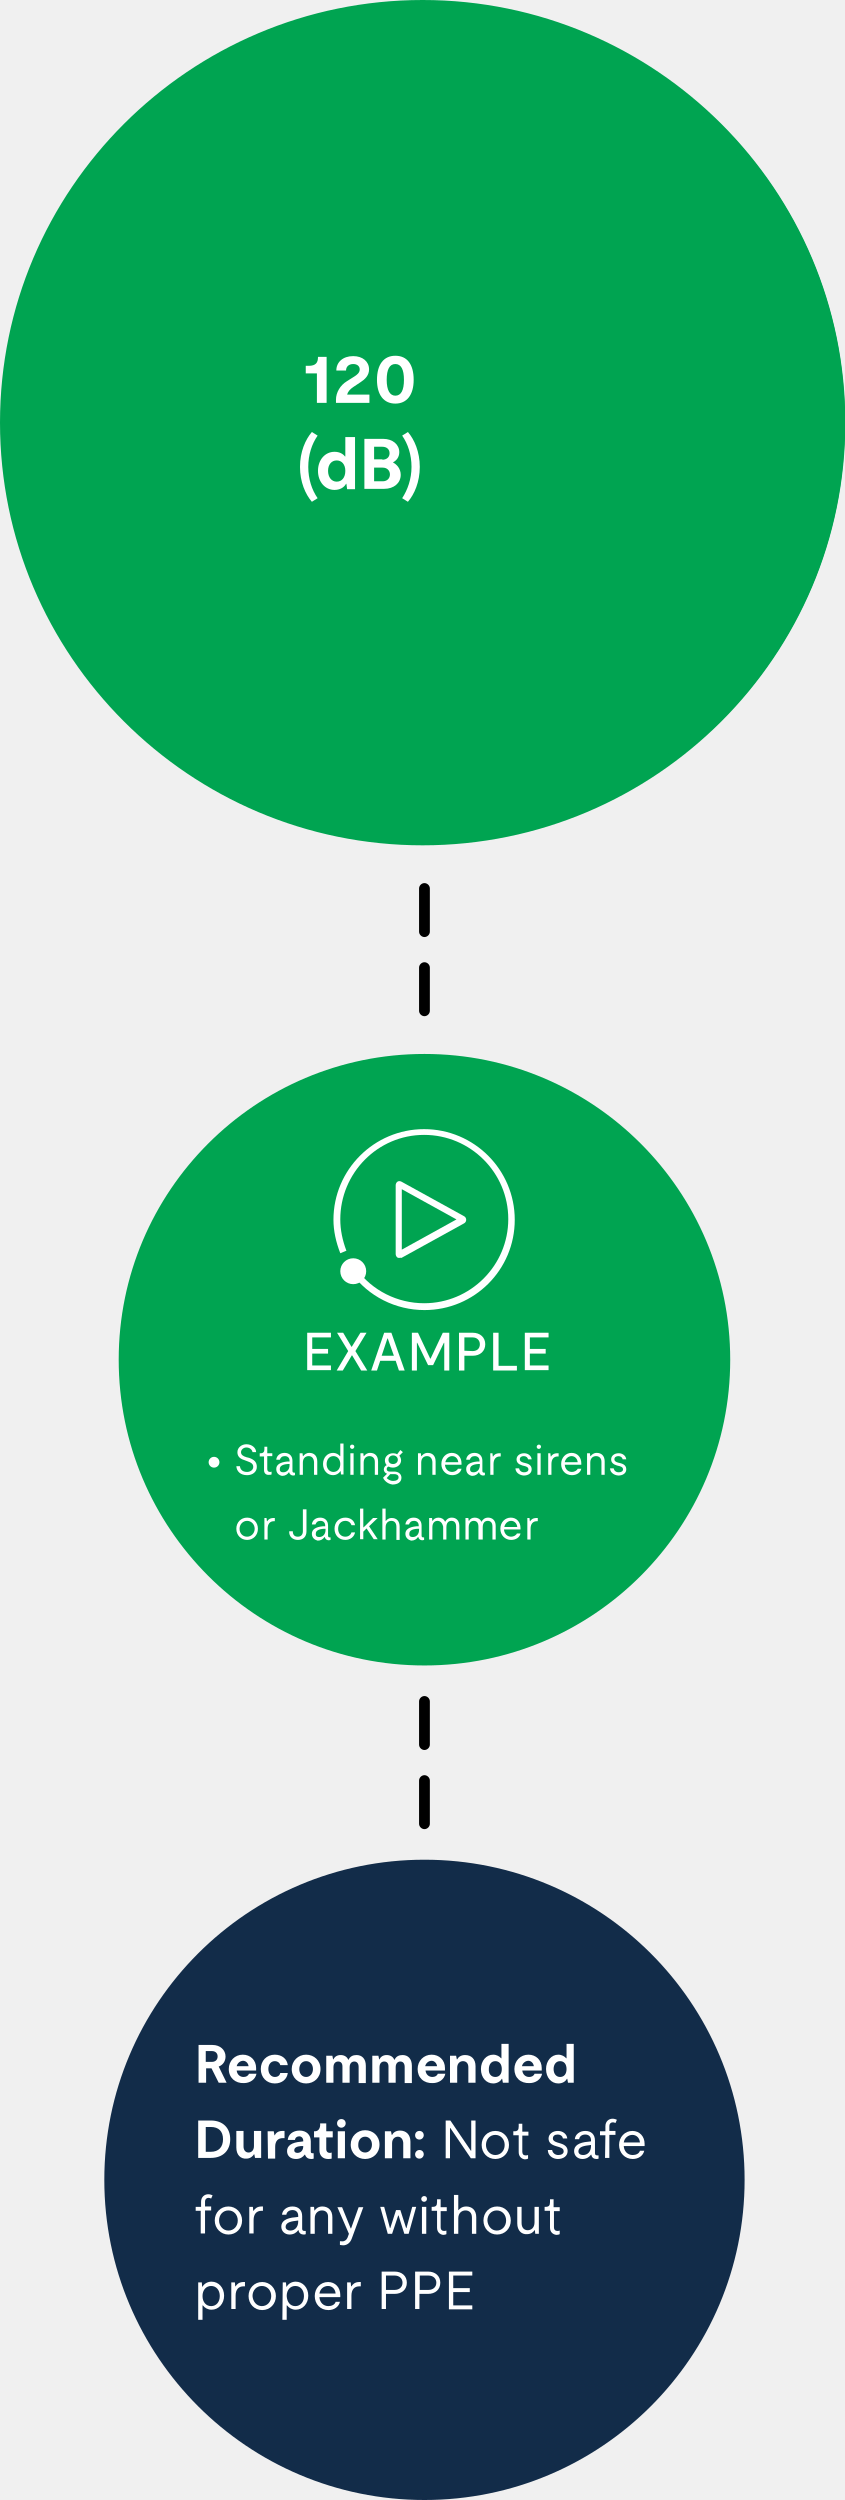
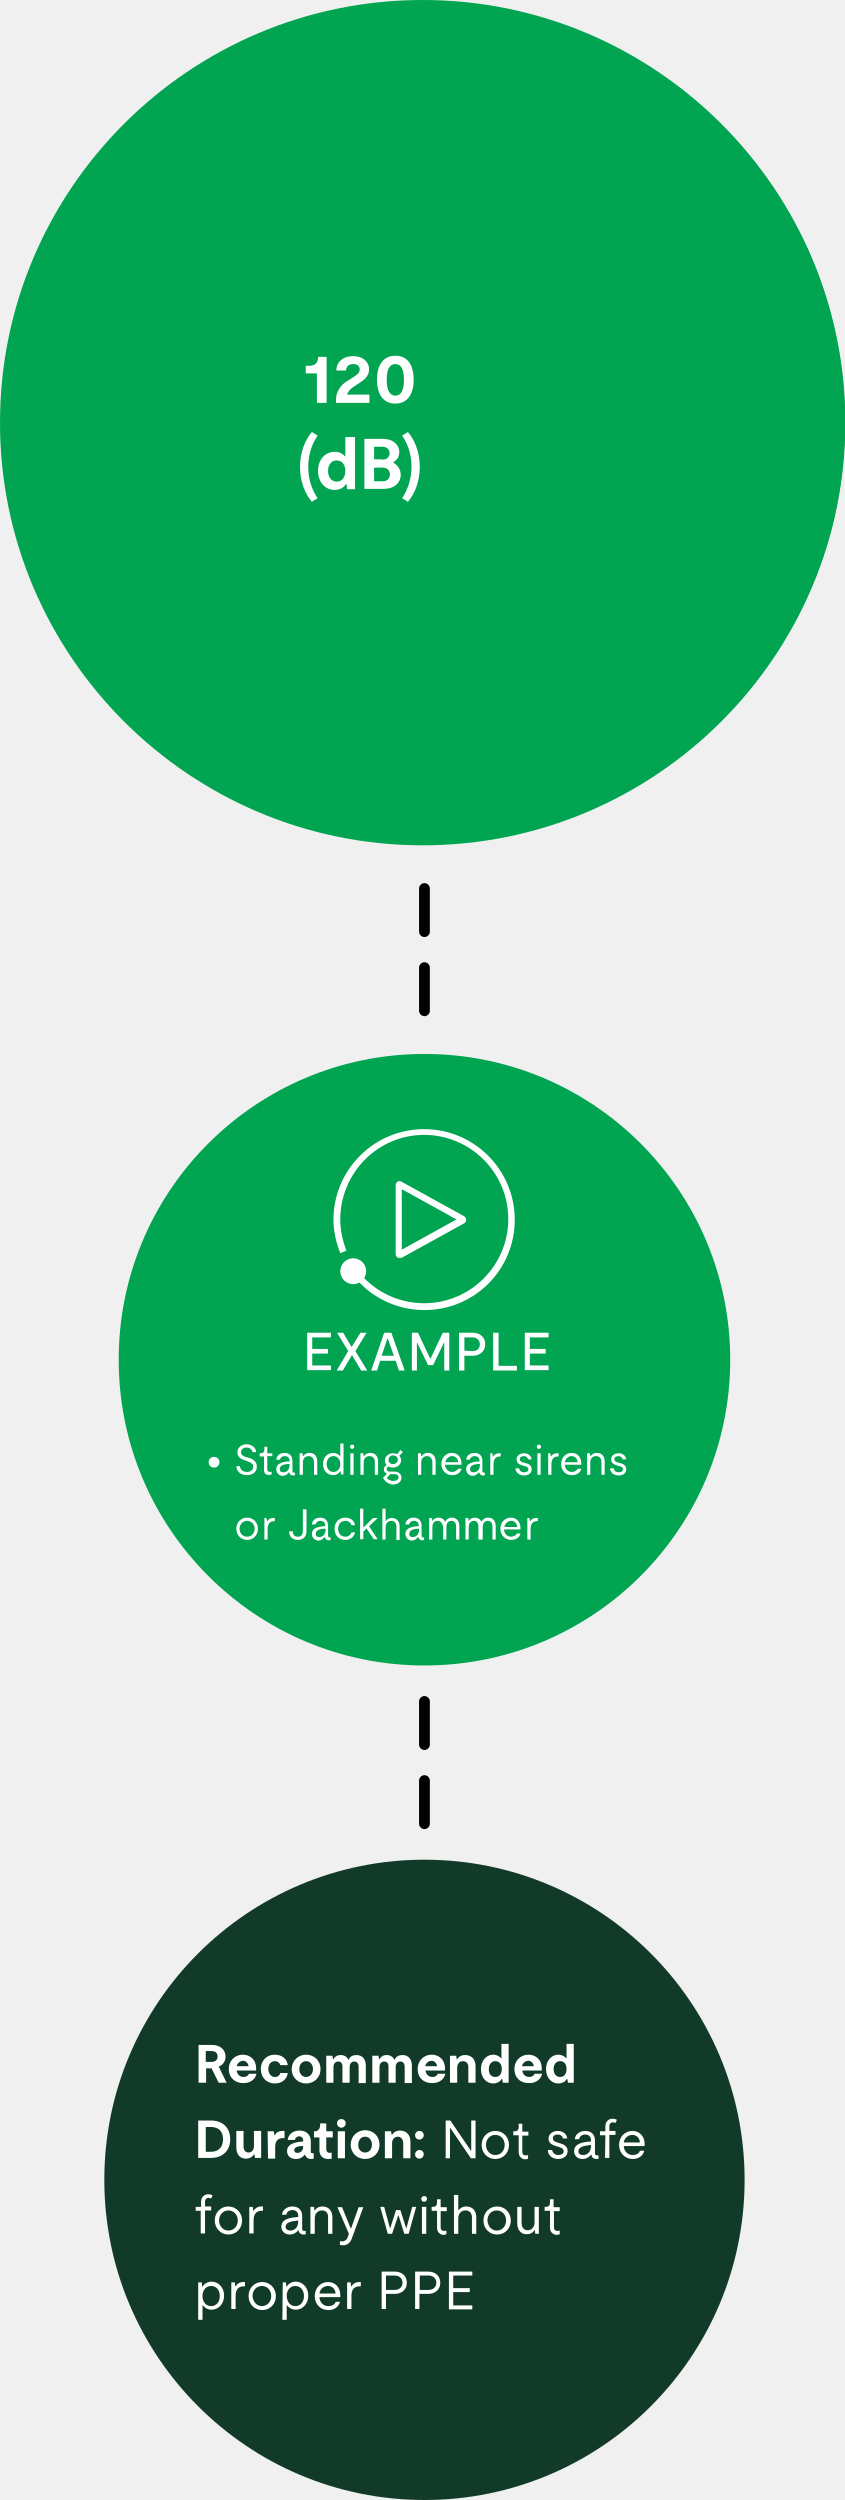
<svg xmlns="http://www.w3.org/2000/svg" version="1.1" x="0px" y="0px" viewBox="0 0 234.9 695" style="enable-background:new 0 0 234.9 695;" xml:space="preserve">
  <style type="text/css">
	.st0{fill:#00A451;}
	.st1{fill:none;}
	.st2{enable-background:new    ;}
	.st3{fill:#FFFFFF;}
- 	.st4{fill:#122C49;}
+ 	.st4{fill:#123A28;}
</style>
  <g id="Layer_2">
    <circle class="st0" cx="118" cy="117.5" r="116.9" />
  </g>
  <g id="Working_File">
    <g id="Group_190">
      <g id="Ellipse_6">
        <g>
          <circle class="st1" cx="117.5" cy="117.5" r="117.5" />
        </g>
        <g>
          <path class="st0" d="M117.5,235C52.7,235,0,182.3,0,117.5S52.7,0,117.5,0S235,52.7,235,117.5S182.3,235,117.5,235z M117.5,3      C54.4,3,3,54.4,3,117.5S54.4,232,117.5,232S232,180.6,232,117.5S180.6,3,117.5,3z" />
        </g>
      </g>
      <g id="Ellipse_54">
        <circle class="st0" cx="118" cy="378" r="85" />
      </g>
      <g id="Line_123">
        <path d="M118,486.5c-0.8,0-1.5-0.7-1.5-1.5v-12c0-0.8,0.7-1.5,1.5-1.5s1.5,0.7,1.5,1.5v12C119.5,485.8,118.8,486.5,118,486.5z" />
      </g>
      <g id="Line_124">
        <path d="M118,282.5c-0.8,0-1.5-0.7-1.5-1.5v-12c0-0.8,0.7-1.5,1.5-1.5s1.5,0.7,1.5,1.5v12C119.5,281.8,118.8,282.5,118,282.5z" />
      </g>
      <g id="Line_133">
        <path d="M118,260.5c-0.8,0-1.5-0.7-1.5-1.5v-12c0-0.8,0.7-1.5,1.5-1.5s1.5,0.7,1.5,1.5v12C119.5,259.8,118.8,260.5,118,260.5z" />
      </g>
      <g id="Line_125">
        <path d="M118,508.5c-0.8,0-1.5-0.7-1.5-1.5v-12c0-0.8,0.7-1.5,1.5-1.5s1.5,0.7,1.5,1.5v12C119.5,507.8,118.8,508.5,118,508.5z" />
      </g>
      <g id="Group_89">
        <g id="Group_31">
          <g id="Group_27">
            <g id="Standing_near_sirens_or_Jackhammer">
              <g class="st2">
                <path class="st3" d="M65.7,407.6h1c0.1,1,0.8,1.6,2,1.6c0.8,0,1.7-0.5,1.7-1.4c0-0.8-0.5-1.2-1.7-1.6l-0.8-0.3         c-1.3-0.4-1.9-1.1-1.9-2.2c0-1.3,1.2-2.2,2.5-2.2c1.5,0,2.7,1,2.7,2.2h-1c-0.1-0.7-0.8-1.3-1.7-1.3c-0.8,0-1.5,0.6-1.5,1.3         c0,0.7,0.5,1.1,1.5,1.4l0.8,0.2c1.4,0.5,2.1,1.2,2.1,2.5c0,1.4-1.2,2.3-2.7,2.3C66.9,410.1,65.8,409.1,65.7,407.6z" />
              </g>
              <g class="st2">
                <path class="st3" d="M73.4,408.7v-3.8h-1.2V404h0.3c0.7,0,1-0.4,1-1.1v-0.7h0.8v1.8h1.4v0.8h-1.4v3.6c0,0.5,0.3,0.8,0.7,0.8         c0.2,0,0.4,0,0.5-0.1v0.8c-0.2,0.1-0.4,0.1-0.7,0.1C74,410.1,73.4,409.6,73.4,408.7z" />
              </g>
              <g class="st2">
                <path class="st3" d="M76.8,408.4c0-1.2,1-1.9,3.1-2.1h0.6v-0.2c0-0.8-0.5-1.3-1.3-1.3s-1.2,0.4-1.4,1h-1         c0.1-1.1,1-1.9,2.3-1.9s2.2,0.8,2.2,2.2v2.8c0,0.4,0.2,0.5,0.5,0.5c0,0,0.1,0,0.2,0v0.7c-0.1,0-0.3,0.1-0.5,0.1         c-0.5,0-1-0.3-1.1-0.9l0,0h-0.1c-0.4,0.6-1,1-1.9,1C77.5,410.1,76.8,409.5,76.8,408.4z M78.7,409.3c1.1,0,1.8-0.8,1.8-2V407         H80c-1.5,0.1-2.2,0.6-2.2,1.3C77.7,409,78.1,409.3,78.7,409.3z" />
              </g>
              <g class="st2">
                <path class="st3" d="M85.8,404.8c-0.8,0-1.6,0.5-1.6,1.8v3.4h-0.9v-6h0.8l0.1,0.8h0.1c0.3-0.4,0.8-0.9,1.7-0.9         c1.3,0,2.2,0.8,2.2,2.4v3.7h-0.9v-3.6C87.2,405.3,86.6,404.8,85.8,404.8z" />
                <path class="st3" d="M94.8,410l-0.1-1h-0.1c-0.4,0.7-1.2,1.1-2,1.1c-1.6,0-2.8-1.3-2.8-3.1s1.2-3.1,2.8-3.1         c0.8,0,1.5,0.4,1.9,0.9h0.1v-3.5h0.9v8.6h-0.7V410z M92.7,409.2c1.1,0,1.9-0.9,1.9-2.2c0-1.3-0.8-2.2-1.9-2.2         s-1.9,0.9-1.9,2.2C90.8,408.3,91.6,409.2,92.7,409.2z" />
                <path class="st3" d="M97.9,401.6c0.4,0,0.6,0.3,0.6,0.6s-0.3,0.6-0.6,0.6s-0.6-0.3-0.6-0.6S97.5,401.6,97.9,401.6z M97.4,404         h0.9v6h-0.9V404z" />
              </g>
              <g class="st2">
                <path class="st3" d="M102.7,404.8c-0.8,0-1.6,0.5-1.6,1.8v3.4h-0.9v-6h0.8l0.1,0.8h0.1c0.3-0.4,0.8-0.9,1.7-0.9         c1.3,0,2.2,0.8,2.2,2.4v3.7h-0.9v-3.6C104.2,405.3,103.5,404.8,102.7,404.8z" />
              </g>
              <g class="st2">
                <path class="st3" d="M106.5,410.8l1.1-1.1c-0.6-0.2-0.9-0.7-0.9-1.2c0-0.6,0.4-1,0.8-1.2c-0.3-0.3-0.5-0.8-0.5-1.3         c0-1.1,1-2,2.3-2c0.4,0,0.8,0.1,1.1,0.3l0.9-1.2l0.7,0.6l-1,1c0.3,0.3,0.5,0.8,0.5,1.3c0,1.1-1,2-2.3,2         c-0.4,0-0.8-0.1-1.2-0.3c-0.3,0.1-0.5,0.4-0.5,0.7c0,0.4,0.3,0.7,0.8,0.7h1.3c1.2,0,2,0.7,2,1.7c0,1.2-1,1.9-2.5,1.9         C107.6,412.5,106.7,411.4,106.5,410.8z M109.3,411.7c0.8,0,1.5-0.3,1.5-1c0-0.6-0.5-0.9-1.2-0.9h-1.1l-1,1.1         C107.8,411.2,108.4,411.7,109.3,411.7z M109.3,407c0.7,0,1.3-0.5,1.3-1.2s-0.6-1.2-1.3-1.2c-0.7,0-1.3,0.5-1.3,1.2         C108,406.6,108.5,407,109.3,407z" />
                <path class="st3" d="M118.7,404.8c-0.8,0-1.6,0.5-1.6,1.8v3.4h-0.9v-6h0.8l0.1,0.8h0.1c0.3-0.4,0.8-0.9,1.7-0.9         c1.3,0,2.2,0.8,2.2,2.4v3.7h-0.9v-3.6C120.1,405.3,119.5,404.8,118.7,404.8z" />
              </g>
              <g class="st2">
                <path class="st3" d="M122.7,407c0-1.8,1.3-3.1,2.9-3.1s2.7,1.2,2.7,2.9c0,0.1,0,0.3,0,0.4h-4.6c0.1,1.2,0.9,2,2,2         c0.7,0,1.4-0.4,1.6-0.9h1c-0.2,1.1-1.3,1.8-2.6,1.8C124,410.1,122.7,408.8,122.7,407z M127.4,406.5c-0.1-1-0.8-1.7-1.7-1.7         s-1.7,0.7-1.9,1.7H127.4z" />
              </g>
              <g class="st2">
                <path class="st3" d="M129.6,408.4c0-1.2,1-1.9,3.1-2.1h0.6v-0.2c0-0.8-0.5-1.3-1.3-1.3s-1.2,0.4-1.4,1h-1         c0.1-1.1,1-1.9,2.3-1.9s2.2,0.8,2.2,2.2v2.8c0,0.4,0.2,0.5,0.5,0.5c0,0,0.1,0,0.2,0v0.7c-0.1,0-0.3,0.1-0.5,0.1         c-0.5,0-1-0.3-1.1-0.9l0,0h-0.1c-0.4,0.6-1,1-1.9,1C130.3,410.1,129.6,409.5,129.6,408.4z M131.6,409.3c1.1,0,1.8-0.8,1.8-2         V407h-0.5c-1.5,0.1-2.2,0.6-2.2,1.3C130.6,409,131,409.3,131.6,409.3z" />
              </g>
              <g class="st2">
                <path class="st3" d="M136.1,404h0.8l0.1,0.9h0.1c0.2-0.4,0.7-0.9,1.8-0.9c0.1,0,0.2,0,0.3,0v0.9c-0.2,0-0.2,0-0.3,0         c-1,0-1.7,0.7-1.7,2.1v3h-0.9v-6H136.1z" />
                <path class="st3" d="M143.3,408.2h1c0.1,0.6,0.6,1.1,1.4,1.1c0.7,0,1.2-0.3,1.2-0.8s-0.3-0.7-0.9-0.9l-0.8-0.2         c-1-0.3-1.6-0.8-1.6-1.7c0-1,0.9-1.7,2.1-1.7c1.1,0,2,0.7,2.1,1.7h-1c-0.1-0.5-0.5-0.9-1.2-0.9c-0.6,0-1.1,0.3-1.1,0.9         c0,0.4,0.3,0.7,1,0.9l0.8,0.2c1.1,0.3,1.5,0.9,1.5,1.7c0,1.1-1,1.7-2.2,1.7C144.3,410.1,143.3,409.3,143.3,408.2z" />
                <path class="st3" d="M149.8,401.6c0.4,0,0.6,0.3,0.6,0.6s-0.3,0.6-0.6,0.6c-0.4,0-0.6-0.3-0.6-0.6S149.5,401.6,149.8,401.6z          M149.4,404h0.9v6h-0.9V404z" />
              </g>
              <g class="st2">
                <path class="st3" d="M152.2,404h0.8l0.1,0.9h0.1c0.2-0.4,0.7-0.9,1.8-0.9c0.1,0,0.2,0,0.3,0v0.9c-0.2,0-0.2,0-0.3,0         c-1,0-1.7,0.7-1.7,2.1v3h-0.9v-6H152.2z" />
              </g>
              <g class="st2">
                <path class="st3" d="M156,407c0-1.8,1.3-3.1,2.9-3.1c1.6,0,2.7,1.2,2.7,2.9c0,0.1,0,0.3,0,0.4H157c0.1,1.2,0.9,2,2,2         c0.7,0,1.4-0.4,1.6-0.9h1c-0.2,1.1-1.3,1.8-2.6,1.8C157.2,410.1,156,408.8,156,407z M160.6,406.5c-0.1-1-0.8-1.7-1.7-1.7         s-1.7,0.7-1.9,1.7H160.6z" />
              </g>
              <g class="st2">
                <path class="st3" d="M165.7,404.8c-0.8,0-1.6,0.5-1.6,1.8v3.4h-0.9v-6h0.8l0.1,0.8h0.1c0.3-0.4,0.8-0.9,1.7-0.9         c1.3,0,2.2,0.8,2.2,2.4v3.7h-0.9v-3.6C167.2,405.3,166.5,404.8,165.7,404.8z" />
              </g>
              <g class="st2">
                <path class="st3" d="M169.6,408.2h1c0.1,0.6,0.6,1.1,1.4,1.1c0.7,0,1.2-0.3,1.2-0.8s-0.3-0.7-0.9-0.9l-0.8-0.2         c-1-0.3-1.6-0.8-1.6-1.7c0-1,0.9-1.7,2.1-1.7c1.1,0,2,0.7,2.1,1.7h-1c-0.1-0.5-0.5-0.9-1.2-0.9c-0.6,0-1.1,0.3-1.1,0.9         c0,0.4,0.3,0.7,1,0.9l0.8,0.2c1.1,0.3,1.5,0.9,1.5,1.7c0,1.1-1,1.7-2.2,1.7C170.6,410.1,169.6,409.3,169.6,408.2z" />
              </g>
              <g class="st2">
                <path class="st3" d="M65.7,425c0-1.8,1.3-3.1,3-3.1s3,1.3,3,3.1c0,1.8-1.3,3.1-3,3.1S65.7,426.8,65.7,425z M68.7,427.2         c1.2,0,2.1-1,2.1-2.2s-0.9-2.2-2.1-2.2s-2.1,1-2.1,2.2C66.6,426.3,67.5,427.2,68.7,427.2z" />
                <path class="st3" d="M73.3,422h0.8l0.1,0.9h0.1c0.2-0.4,0.7-0.9,1.8-0.9c0.1,0,0.2,0,0.3,0v0.9c-0.2,0-0.2,0-0.3,0         c-1,0-1.7,0.7-1.7,2.1v3h-0.9v-6H73.3z" />
              </g>
              <g class="st2">
                <path class="st3" d="M80.4,425.7h1l0,0c0,1,0.5,1.5,1.4,1.5s1.4-0.6,1.4-1.5v-6.1h1v6.1c0,1.5-0.9,2.4-2.4,2.4         S80.3,427.1,80.4,425.7z" />
              </g>
              <g class="st2">
                <path class="st3" d="M86.7,426.4c0-1.2,1-1.9,3.1-2.1h0.6v-0.2c0-0.8-0.5-1.3-1.3-1.3s-1.2,0.4-1.4,1h-1         c0.1-1.1,1-1.9,2.3-1.9s2.2,0.8,2.2,2.2v2.8c0,0.4,0.2,0.5,0.5,0.5c0,0,0.1,0,0.2,0v0.7c-0.1,0-0.3,0.1-0.5,0.1         c-0.5,0-1-0.3-1.1-0.9l0,0h-0.1c-0.4,0.6-1,1-1.9,1C87.5,428.1,86.7,427.5,86.7,426.4z M88.7,427.3c1.1,0,1.8-0.8,1.8-2V425         H90c-1.5,0.1-2.2,0.6-2.2,1.3C87.7,427,88.1,427.3,88.7,427.3z" />
              </g>
              <g class="st2">
                <path class="st3" d="M93,425c0-1.8,1.2-3.1,3-3.1c1.4,0,2.5,0.8,2.7,2.1h-1c-0.2-0.7-0.8-1.2-1.7-1.2c-1.2,0-2,0.9-2,2.2         c0,1.3,0.8,2.2,2,2.2c0.9,0,1.5-0.5,1.7-1.2h1c-0.2,1.2-1.3,2.1-2.7,2.1C94.2,428.1,93,426.8,93,425z" />
              </g>
              <g class="st2">
                <path class="st3" d="M100.1,419.4h0.9v5.2h0.1l2.6-2.6h1.3l-2.4,2.3l2.4,3.6h-1.1l-2-3l-0.9,0.9v2.1h-0.9V419.4z" />
                <path class="st3" d="M108.8,422.8c-0.8,0-1.6,0.5-1.6,1.8v3.4h-0.9v-8.6h0.9v3.4h0.1c0.2-0.3,0.7-0.8,1.6-0.8         c1.3,0,2.2,0.8,2.2,2.4v3.7h-0.9v-3.6C110.2,423.3,109.6,422.8,108.8,422.8z" />
              </g>
              <g class="st2">
                <path class="st3" d="M112.7,426.4c0-1.2,1-1.9,3.1-2.1h0.6v-0.2c0-0.8-0.5-1.3-1.3-1.3s-1.2,0.4-1.4,1h-1         c0.1-1.1,1-1.9,2.3-1.9s2.2,0.8,2.2,2.2v2.8c0,0.4,0.2,0.5,0.5,0.5c0,0,0.1,0,0.2,0v0.7c-0.1,0-0.3,0.1-0.5,0.1         c-0.5,0-1-0.3-1.1-0.9l0,0h-0.1c-0.4,0.6-1,1-1.9,1C113.5,428.1,112.7,427.5,112.7,426.4z M114.7,427.3c1.1,0,1.8-0.8,1.8-2         V425H116c-1.5,0.1-2.2,0.6-2.2,1.3C113.7,427,114.1,427.3,114.7,427.3z" />
              </g>
              <g class="st2">
                <path class="st3" d="M121.6,422.8c-0.7,0-1.4,0.5-1.4,1.8v3.4h-0.9v-6h0.8l0.1,0.8h0.1c0.2-0.5,0.8-0.9,1.6-0.9         c0.8,0,1.5,0.4,1.8,1.1h0.1c0.3-0.6,0.9-1.1,1.8-1.1c1.1,0,2.1,0.7,2.1,2.3v3.8h-0.9v-3.6c0-1.2-0.6-1.6-1.3-1.6         c-0.8,0-1.4,0.5-1.4,1.8v3.4h-0.9v-3.6C122.9,423.2,122.3,422.8,121.6,422.8z" />
                <path class="st3" d="M131.7,422.8c-0.7,0-1.4,0.5-1.4,1.8v3.4h-0.9v-6h0.8l0.1,0.8h0.1c0.2-0.5,0.8-0.9,1.6-0.9         s1.5,0.4,1.8,1.1h0.1c0.3-0.6,0.9-1.1,1.8-1.1c1.1,0,2.1,0.7,2.1,2.3v3.8h-0.9v-3.6c0-1.2-0.6-1.6-1.3-1.6         c-0.8,0-1.4,0.5-1.4,1.8v3.4H133v-3.6C133,423.2,132.4,422.8,131.7,422.8z" />
                <path class="st3" d="M139.1,425c0-1.8,1.3-3.1,2.9-3.1c1.6,0,2.7,1.2,2.7,2.9c0,0.1,0,0.3,0,0.4h-4.6c0.1,1.2,0.9,2,2,2         c0.7,0,1.4-0.4,1.6-0.9h1c-0.2,1.1-1.3,1.8-2.6,1.8C140.4,428.1,139.1,426.8,139.1,425z M143.8,424.5c-0.1-1-0.8-1.7-1.7-1.7         s-1.7,0.7-1.9,1.7H143.8z" />
                <path class="st3" d="M146.4,422h0.8l0.1,0.9h0.1c0.2-0.4,0.7-0.9,1.8-0.9c0.1,0,0.2,0,0.3,0v0.9c-0.2,0-0.2,0-0.3,0         c-1,0-1.7,0.7-1.7,2.1v3h-0.9v-6H146.4z" />
              </g>
            </g>
            <g id="Ellipse_14">
              <circle class="st3" cx="59.5" cy="406.5" r="1.5" />
            </g>
          </g>
        </g>
      </g>
      <g id="Group_90">
        <g id="Ellipse_18">
          <circle class="st4" cx="118" cy="606" r="89" />
        </g>
        <g id="Recommended_Duration:_Not_safe_for_any_without_proper_PPE">
          <g class="st2">
            <path class="st3" d="M55.1,568.5h4c2.1,0,3.6,1.4,3.6,3.2c0,1.4-0.8,2.4-1.9,2.8L63,579h-2.2l-2-4h-1.5v4h-2.1v-10.5H55.1z        M58.9,573.2c1,0,1.6-0.6,1.6-1.5s-0.6-1.5-1.6-1.5h-1.7v3H58.9z" />
          </g>
          <g class="st2">
            <path class="st3" d="M63.6,575.2c0-2.3,1.7-4,3.9-4c2.1,0,3.7,1.5,3.7,3.7c0,0.2,0,0.4,0,0.7h-5.4c0.1,1.1,0.9,1.8,1.9,1.8       c0.7,0,1.3-0.3,1.5-0.9h2.1c-0.3,1.6-1.8,2.6-3.5,2.6C65.4,579.2,63.6,577.6,63.6,575.2z M69.1,574.4c-0.1-0.9-0.8-1.5-1.5-1.5       c-0.8,0-1.6,0.6-1.8,1.5H69.1z" />
          </g>
          <g class="st2">
            <path class="st3" d="M72.5,575.2c0-2.3,1.6-4,3.9-4c2,0,3.4,1.2,3.6,2.9h-2.1c-0.1-0.6-0.7-1.1-1.5-1.1c-1.1,0-1.8,0.9-1.8,2.2       s0.8,2.2,1.8,2.2c0.9,0,1.4-0.5,1.5-1.1H80c-0.2,1.7-1.6,2.9-3.6,2.9C74.1,579.2,72.5,577.5,72.5,575.2z" />
          </g>
          <g class="st2">
            <path class="st3" d="M81.1,575.2c0-2.3,1.8-4,4-4s4,1.6,4,4s-1.8,4-4,4S81.1,577.6,81.1,575.2z M85.1,577.4       c1.1,0,1.9-0.9,1.9-2.2s-0.8-2.2-1.9-2.2s-1.9,0.9-1.9,2.2S84,577.4,85.1,577.4z" />
            <path class="st3" d="M94,573.1c-0.7,0-1.3,0.5-1.3,1.6v4.3h-2v-7.5h1.7l0.2,1h0.1c0.3-0.7,1-1.2,2-1.2s1.8,0.5,2.1,1.3h0.1       c0.4-0.9,1.2-1.3,2.2-1.3c1.5,0,2.6,1,2.6,3v4.8h-2v-4.5c0-1-0.5-1.5-1.2-1.5s-1.3,0.5-1.3,1.6v4.3h-2v-4.5       C95.2,573.5,94.7,573.1,94,573.1z" />
            <path class="st3" d="M106.8,573.1c-0.7,0-1.3,0.5-1.3,1.6v4.3h-2v-7.5h1.7l0.2,1h0.1c0.3-0.7,1-1.2,2-1.2s1.8,0.5,2.1,1.3h0.1       c0.4-0.9,1.2-1.3,2.2-1.3c1.5,0,2.6,1,2.6,3v4.8h-2v-4.5c0-1-0.5-1.5-1.2-1.5s-1.3,0.5-1.3,1.6v4.3h-2v-4.5       C108,573.5,107.5,573.1,106.8,573.1z" />
            <path class="st3" d="M116.1,575.2c0-2.3,1.7-4,3.9-4c2.1,0,3.7,1.5,3.7,3.7c0,0.2,0,0.4,0,0.7h-5.4c0.1,1.1,0.9,1.8,1.9,1.8       c0.7,0,1.3-0.3,1.5-0.9h2.1c-0.3,1.6-1.8,2.6-3.5,2.6C117.8,579.2,116.1,577.6,116.1,575.2z M121.5,574.4       c-0.1-0.9-0.8-1.5-1.5-1.5c-0.8,0-1.6,0.6-1.8,1.5H121.5z" />
            <path class="st3" d="M128.7,573c-0.8,0-1.6,0.6-1.6,1.8v4.2h-2v-7.5h1.7l0.2,1h0.1c0.3-0.6,1-1.2,2.2-1.2       c1.7,0,2.9,1.1,2.9,3.1v4.6h-2v-4.3C130.2,573.6,129.6,573,128.7,573z" />
            <path class="st3" d="M139.8,579l-0.2-1.1h-0.1c-0.4,0.8-1.4,1.3-2.4,1.3c-1.9,0-3.4-1.6-3.4-4c0-2.3,1.5-4,3.4-4       c1,0,1.8,0.5,2.2,1h0.1v-4h2V579H139.8z M137.7,577.4c1.1,0,1.8-0.8,1.8-2.2s-0.7-2.2-1.8-2.2s-1.8,0.9-1.8,2.2       C135.8,576.6,136.6,577.4,137.7,577.4z" />
            <path class="st3" d="M143,575.2c0-2.3,1.7-4,3.9-4c2.1,0,3.7,1.5,3.7,3.7c0,0.2,0,0.4,0,0.7h-5.4c0.1,1.1,0.9,1.8,1.9,1.8       c0.7,0,1.3-0.3,1.5-0.9h2.1c-0.3,1.6-1.8,2.6-3.5,2.6C144.7,579.2,143,577.6,143,575.2z M148.4,574.4c-0.1-0.9-0.8-1.5-1.5-1.5       c-0.8,0-1.6,0.6-1.8,1.5H148.4z" />
            <path class="st3" d="M157.9,579l-0.2-1.1h-0.1c-0.4,0.8-1.3,1.3-2.4,1.3c-1.9,0-3.4-1.6-3.4-4c0-2.3,1.5-4,3.4-4       c1,0,1.8,0.5,2.2,1h0.1v-4h2V579H157.9z M155.7,577.4c1.1,0,1.8-0.8,1.8-2.2s-0.7-2.2-1.8-2.2s-1.8,0.9-1.8,2.2       C153.9,576.6,154.7,577.4,155.7,577.4z" />
          </g>
          <g class="st2">
            <path class="st3" d="M55.1,589.5h3.5c3.4,0,5.4,2.1,5.4,5.2s-2,5.2-5.4,5.2h-3.5V589.5z M58.6,598.2c2.2,0,3.4-1.3,3.4-3.5       s-1.2-3.4-3.4-3.4h-1.4v6.9H58.6z" />
          </g>
          <g class="st2">
            <path class="st3" d="M65.7,597v-4.6h2v4.3c0,1.1,0.6,1.7,1.4,1.7s1.5-0.6,1.5-1.8v-4.2h2v7.5h-1.7l-0.2-1h-0.1       c-0.3,0.5-1,1.2-2.1,1.2C66.9,600.2,65.7,599.1,65.7,597z" />
          </g>
          <g class="st2">
            <path class="st3" d="M74.4,592.5h1.7l0.2,1.1h0.1c0.3-0.7,1-1.2,2.1-1.2c0.2,0,0.4,0,0.6,0v2c-0.2,0-0.4,0-0.5,0       c-1.3,0-2.1,0.8-2.1,2.4v3.3h-2L74.4,592.5L74.4,592.5z" />
          </g>
          <g class="st2">
            <path class="st3" d="M79.8,598c0-1.5,1.3-2.4,3.8-2.6l0.7-0.1v-0.2c0-0.7-0.5-1.2-1.1-1.2s-1.1,0.3-1.2,1h-2       c0.1-1.5,1.4-2.6,3.3-2.6s3.1,1.2,3.1,3v2.8c0,0.4,0.1,0.5,0.6,0.5h0.2v1.5c-0.2,0.1-0.5,0.1-0.7,0.1c-0.7,0-1.4-0.3-1.7-1.2       h-0.1c-0.5,0.7-1.3,1.2-2.4,1.2C80.7,600.2,79.8,599.3,79.8,598z M82.7,598.5c1,0,1.6-0.8,1.6-1.8v-0.1h-0.6       c-1.3,0.1-1.9,0.5-1.9,1.2C81.8,598.3,82.2,598.5,82.7,598.5z" />
          </g>
          <g class="st2">
            <path class="st3" d="M88.8,597.8v-3.6h-1.5v-1.7h0.2c0.9,0,1.4-0.6,1.5-1.6v-0.6h1.7v2.2h1.8v1.7h-1.8v3.3c0,0.6,0.4,1,0.9,1       c0.2,0,0.4,0,0.6-0.1v1.7c-0.3,0.1-0.7,0.1-1,0.1C89.7,600.2,88.8,599.2,88.8,597.8z" />
          </g>
          <g class="st2">
            <path class="st3" d="M94.9,589.1c0.7,0,1.2,0.5,1.2,1.2s-0.6,1.2-1.2,1.2s-1.2-0.5-1.2-1.2C93.7,589.6,94.2,589.1,94.9,589.1z        M93.9,592.5h2v7.5h-2V592.5z" />
            <path class="st3" d="M97.5,596.2c0-2.3,1.8-4,4-4s4,1.6,4,4s-1.8,4-4,4S97.5,598.6,97.5,596.2z M101.5,598.4       c1.1,0,1.9-0.9,1.9-2.2s-0.8-2.2-1.9-2.2s-1.9,0.9-1.9,2.2C99.5,597.5,100.4,598.4,101.5,598.4z" />
          </g>
          <g class="st2">
            <path class="st3" d="M110.6,594c-0.8,0-1.6,0.6-1.6,1.8v4.2h-2v-7.5h1.7l0.2,1h0.1c0.3-0.6,1-1.2,2.2-1.2       c1.7,0,2.9,1.1,2.9,3.1v4.6h-2v-4.3C112,594.6,111.4,594,110.6,594z" />
          </g>
          <g class="st2">
            <path class="st3" d="M116.6,592.4c0.7,0,1.2,0.5,1.2,1.2c0,0.6-0.5,1.2-1.2,1.2s-1.2-0.5-1.2-1.2S115.9,592.4,116.6,592.4z        M115.4,598.9c0-0.6,0.5-1.2,1.2-1.2s1.2,0.5,1.2,1.2c0,0.6-0.5,1.2-1.2,1.2C115.9,600.1,115.4,599.6,115.4,598.9z" />
          </g>
          <g class="st2">
            <path class="st3" d="M123.9,589.5h1.3l5.7,8.4h0.1v-8.4h1.2V600h-1.3l-5.7-8.4h-0.1v8.4h-1.2L123.9,589.5L123.9,589.5z" />
            <path class="st3" d="M133.9,596.3c0-2.2,1.6-3.9,3.8-3.9s3.8,1.7,3.8,3.9s-1.6,3.9-3.8,3.9S133.9,598.5,133.9,596.3z        M137.7,599.1c1.5,0,2.6-1.2,2.6-2.8s-1.1-2.8-2.6-2.8s-2.6,1.2-2.6,2.8C135.1,597.8,136.2,599.1,137.7,599.1z" />
          </g>
          <g class="st2">
            <path class="st3" d="M144.2,598.3v-4.7h-1.5v-1.1h0.3c0.9,0,1.2-0.4,1.2-1.3v-0.8h1v2.2h1.7v1.1h-1.7v4.5c0,0.6,0.3,1,0.9,1       c0.2,0,0.5,0,0.7-0.1v1c-0.2,0.1-0.5,0.2-0.9,0.2C145,600.2,144.2,599.5,144.2,598.3z" />
            <path class="st3" d="M152.3,597.7h1.2c0.1,0.8,0.8,1.4,1.7,1.4s1.5-0.4,1.5-1s-0.3-0.9-1.2-1.2l-1-0.3c-1.3-0.4-2-1-2-2.1       c0-1.2,1.1-2.1,2.6-2.1c1.4,0,2.5,0.9,2.6,2.1h-1.2c-0.1-0.6-0.6-1.1-1.5-1.1c-0.8,0-1.3,0.4-1.3,1.1c0,0.5,0.3,0.8,1.2,1.1       l1,0.3c1.3,0.4,1.9,1.1,1.9,2.1c0,1.4-1.2,2.2-2.7,2.2S152.3,599.2,152.3,597.7z" />
          </g>
          <g class="st2">
            <path class="st3" d="M159.6,598c0-1.5,1.3-2.4,3.9-2.6l0.8-0.1V595c0-1-0.6-1.6-1.6-1.6c-0.9,0-1.6,0.5-1.7,1.3h-1.2       c0.1-1.3,1.3-2.3,2.9-2.3c1.7,0,2.7,1,2.7,2.7v3.5c0,0.5,0.3,0.6,0.7,0.6c0.1,0,0.1,0,0.3,0v0.9c-0.2,0.1-0.4,0.1-0.6,0.1       c-0.6,0-1.3-0.3-1.4-1.2l0,0h-0.1c-0.5,0.7-1.3,1.2-2.4,1.2C160.6,600.2,159.6,599.3,159.6,598z M162.1,599.1       c1.3,0,2.2-1,2.2-2.5v-0.3l-0.7,0.1c-1.9,0.2-2.8,0.7-2.8,1.7C160.8,598.7,161.3,599.1,162.1,599.1z" />
          </g>
          <g class="st2">
            <path class="st3" d="M168.3,593.6h-1.5v-1.1h1.5v-1.4c0-1.4,1-2.1,2-2.1c0.5,0,1,0.2,1.2,0.3l-0.4,0.9       c-0.2-0.1-0.5-0.2-0.7-0.2c-0.6,0-1,0.4-1,1v1.4h1.7v1.1h-1.7v6.4h-1.2L168.3,593.6L168.3,593.6z" />
          </g>
          <g class="st2">
            <path class="st3" d="M172.1,596.3c0-2.2,1.6-3.9,3.7-3.9c2,0,3.4,1.5,3.4,3.6c0,0.2,0,0.3,0,0.6h-5.8c0.1,1.5,1.1,2.5,2.5,2.5       c0.9,0,1.8-0.4,2-1.2h1.2c-0.3,1.4-1.6,2.3-3.2,2.3C173.7,600.2,172.1,598.5,172.1,596.3z M177.9,595.6c-0.1-1.3-1-2.1-2.1-2.1       s-2.2,0.8-2.4,2.1H177.9z" />
          </g>
          <g class="st2">
            <path class="st3" d="M55.9,614.6h-1.5v-1.1h1.5v-1.4c0-1.4,1-2.1,2-2.1c0.5,0,1,0.2,1.2,0.3l-0.4,0.9c-0.2-0.1-0.5-0.2-0.7-0.2       c-0.6,0-1,0.4-1,1v1.4h1.7v1.1H57v6.4h-1.2v-6.3H55.9z" />
          </g>
          <g class="st2">
            <path class="st3" d="M59.7,617.3c0-2.2,1.6-3.9,3.8-3.9c2.1,0,3.8,1.7,3.8,3.9s-1.6,3.9-3.8,3.9       C61.4,621.2,59.7,619.5,59.7,617.3z M63.5,620.1c1.5,0,2.6-1.2,2.6-2.8s-1.1-2.8-2.6-2.8s-2.6,1.2-2.6,2.8       C60.9,618.8,62,620.1,63.5,620.1z" />
            <path class="st3" d="M69.3,613.5h1l0.1,1.1h0.1c0.3-0.5,0.9-1.2,2.2-1.2c0.2,0,0.3,0,0.4,0v1.2c-0.2,0-0.3,0-0.4,0       c-1.3,0-2.2,0.8-2.2,2.6v3.7h-1.2V613.5z" />
          </g>
          <g class="st2">
            <path class="st3" d="M78.2,619c0-1.5,1.3-2.4,3.9-2.6l0.8-0.1V616c0-1-0.6-1.6-1.6-1.6c-0.9,0-1.6,0.5-1.7,1.3h-1.2       c0.1-1.3,1.3-2.3,2.9-2.3c1.7,0,2.7,1,2.7,2.7v3.5c0,0.5,0.3,0.6,0.7,0.6c0.1,0,0.1,0,0.3,0v0.9c-0.2,0.1-0.4,0.1-0.6,0.1       c-0.6,0-1.3-0.3-1.4-1.2l0,0h-0.1c-0.5,0.7-1.3,1.2-2.4,1.2C79.2,621.2,78.2,620.3,78.2,619z M80.7,620.1c1.3,0,2.2-1,2.2-2.5       v-0.3l-0.7,0.1c-1.9,0.2-2.8,0.7-2.8,1.7C79.4,619.7,80,620.1,80.7,620.1z" />
          </g>
          <g class="st2">
            <path class="st3" d="M89.5,614.5c-1,0-2,0.7-2,2.2v4.3h-1.2v-7.5h1l0.1,1h0.1c0.3-0.5,1-1.1,2.1-1.1c1.6,0,2.8,1,2.8,3v4.6       h-1.2v-4.5C91.3,615.1,90.5,614.5,89.5,614.5z" />
          </g>
          <g class="st2">
            <path class="st3" d="M95.2,623.1c0.5,0,1.1-0.3,1.4-1L97,621l-3.2-7.4h1.3l2.4,5.9h0.1l2.1-5.9h1.3l-3.2,8.7       c-0.5,1.4-1.5,1.9-2.4,1.9c-0.3,0-0.7-0.1-0.9-0.1v-1C94.6,623,94.9,623.1,95.2,623.1z" />
            <path class="st3" d="M105.7,613.5h1.1l1.6,5.9h0.1l1.6-5h1.2l1.6,5h0.1l1.6-5.9h1.1l-2.1,7.5h-1.2l-1.6-5.1h-0.1L109,621h-1.2       L105.7,613.5z" />
            <path class="st3" d="M117.9,610.5c0.5,0,0.8,0.3,0.8,0.8s-0.4,0.8-0.8,0.8s-0.8-0.3-0.8-0.8       C117.1,610.9,117.5,610.5,117.9,610.5z M117.3,613.5h1.2v7.5h-1.2V613.5z" />
          </g>
          <g class="st2">
            <path class="st3" d="M121.5,619.3v-4.7H120v-1.1h0.3c0.9,0,1.2-0.4,1.2-1.3v-0.8h1v2.2h1.7v1.1h-1.7v4.5c0,0.6,0.3,1,0.9,1       c0.2,0,0.5,0,0.7-0.1v1c-0.2,0.1-0.5,0.2-0.9,0.2C122.3,621.2,121.5,620.5,121.5,619.3z" />
          </g>
          <g class="st2">
            <path class="st3" d="M129.4,614.5c-1,0-2,0.7-2,2.2v4.3h-1.2v-10.8h1.2v4.2h0.1c0.2-0.3,0.9-1,2.1-1c1.6,0,2.8,1,2.8,3v4.6       h-1.2v-4.5C131.2,615.1,130.4,614.5,129.4,614.5z" />
          </g>
          <g class="st2">
            <path class="st3" d="M134.4,617.3c0-2.2,1.6-3.9,3.8-3.9s3.8,1.7,3.8,3.9s-1.6,3.9-3.8,3.9S134.4,619.5,134.4,617.3z        M138.1,620.1c1.5,0,2.6-1.2,2.6-2.8s-1.1-2.8-2.6-2.8s-2.6,1.2-2.6,2.8C135.6,618.8,136.6,620.1,138.1,620.1z" />
          </g>
          <g class="st2">
            <path class="st3" d="M143.8,618.1v-4.6h1.2v4.5c0,1.4,0.8,2,1.7,2c1,0,1.9-0.7,1.9-2.2v-4.3h1.2v7.5h-1l-0.1-1h-0.1       c-0.3,0.5-1,1.1-2.1,1.1C145,621.2,143.8,620.1,143.8,618.1z" />
            <path class="st3" d="M152.9,619.3v-4.7h-1.5v-1.1h0.3c0.9,0,1.2-0.4,1.2-1.3v-0.8h1v2.2h1.7v1.1H154v4.5c0,0.6,0.3,1,0.9,1       c0.2,0,0.5,0,0.7-0.1v1c-0.2,0.1-0.5,0.2-0.9,0.2C153.7,621.2,152.9,620.5,152.9,619.3z" />
          </g>
          <g class="st2">
            <path class="st3" d="M55.2,634.5h0.9l0.1,1.2h0.1c0.5-0.9,1.5-1.4,2.5-1.4c2,0,3.5,1.7,3.5,3.9s-1.5,3.9-3.5,3.9       c-1,0-1.9-0.5-2.4-1.2h-0.1v4h-1.2v-10.4H55.2z M58.7,641.1c1.4,0,2.4-1.1,2.4-2.8s-1-2.8-2.4-2.8s-2.4,1.1-2.4,2.8       S57.3,641.1,58.7,641.1z" />
          </g>
          <g class="st2">
            <path class="st3" d="M64.3,634.5h1l0.1,1.1h0.1c0.3-0.5,0.9-1.2,2.2-1.2c0.2,0,0.3,0,0.4,0v1.2c-0.2,0-0.3,0-0.4,0       c-1.3,0-2.2,0.8-2.2,2.6v3.7h-1.2V634.5z" />
          </g>
          <g class="st2">
            <path class="st3" d="M69.1,638.3c0-2.2,1.6-3.9,3.8-3.9c2.1,0,3.8,1.7,3.8,3.9s-1.6,3.9-3.8,3.9S69.1,640.5,69.1,638.3z        M72.8,641.1c1.5,0,2.6-1.2,2.6-2.8s-1.1-2.8-2.6-2.8s-2.6,1.2-2.6,2.8C70.3,639.8,71.3,641.1,72.8,641.1z" />
          </g>
          <g class="st2">
            <path class="st3" d="M78.6,634.5h0.9l0.1,1.2h0.1c0.5-0.9,1.5-1.4,2.5-1.4c2,0,3.5,1.7,3.5,3.9s-1.5,3.9-3.5,3.9       c-1,0-1.9-0.5-2.4-1.2h-0.1v4h-1.2L78.6,634.5L78.6,634.5z M82.1,641.1c1.4,0,2.4-1.1,2.4-2.8s-1-2.8-2.4-2.8s-2.4,1.1-2.4,2.8       C79.8,640,80.7,641.1,82.1,641.1z" />
          </g>
          <g class="st2">
            <path class="st3" d="M87.5,638.3c0-2.2,1.6-3.9,3.7-3.9c2,0,3.4,1.5,3.4,3.6c0,0.2,0,0.3,0,0.6h-5.8c0.1,1.5,1.1,2.5,2.5,2.5       c0.9,0,1.8-0.4,2-1.2h1.2c-0.3,1.4-1.6,2.3-3.2,2.3C89,642.2,87.5,640.5,87.5,638.3z M93.3,637.6c-0.1-1.3-1-2.1-2.1-2.1       c-1.2,0-2.2,0.8-2.4,2.1H93.3z" />
            <path class="st3" d="M96.5,634.5h1l0.1,1.1h0.1c0.3-0.5,0.9-1.2,2.2-1.2c0.2,0,0.3,0,0.4,0v1.2c-0.2,0-0.3,0-0.4,0       c-1.3,0-2.2,0.8-2.2,2.6v3.7h-1.2V634.5z" />
            <path class="st3" d="M106.1,631.5h3.6c2,0,3.4,1.2,3.4,3.1c0,1.9-1.4,3.1-3.4,3.1h-2.4v4.2h-1.2V631.5z M109.7,636.6       c1.3,0,2.2-0.8,2.2-2s-0.9-2-2.2-2h-2.4v4H109.7z" />
            <path class="st3" d="M115.4,631.5h3.6c2,0,3.4,1.2,3.4,3.1c0,1.9-1.4,3.1-3.4,3.1h-2.4v4.2h-1.2V631.5z M119.1,636.6       c1.3,0,2.2-0.8,2.2-2s-0.9-2-2.2-2h-2.4v4H119.1z" />
            <path class="st3" d="M124.8,631.5h6.5v1.1H126v3.5h4.6v1.1H126v3.7h5.3v1.1h-6.5V631.5z" />
          </g>
        </g>
      </g>
      <g id="Group_139">
        <g id="_dB_">
          <g class="st2">
            <path class="st3" d="M85.7,129.8c0,3.4,1,6.4,2.6,8.7l-1.6,1c-1.8-2.1-3.3-5.5-3.3-9.7s1.5-7.6,3.3-9.7l1.6,1       C86.7,123.4,85.7,126.4,85.7,129.8z" />
          </g>
          <g class="st2">
            <path class="st3" d="M96.5,136l-0.2-1.5h-0.1c-0.6,1.1-1.8,1.7-3.2,1.7c-2.6,0-4.6-2.2-4.6-5.3c0-3.1,2-5.3,4.6-5.3       c1.4,0,2.4,0.6,2.9,1.3H96v-5.4h2.7V136H96.5z M93.6,133.9c1.4,0,2.4-1.1,2.4-3c0-1.8-1-2.9-2.4-2.9s-2.4,1.1-2.4,2.9       S92.2,133.9,93.6,133.9z" />
          </g>
          <g class="st2">
            <path class="st3" d="M101.2,122h5.3c2.7,0,4.5,1.6,4.5,3.7c0,1.5-0.9,2.4-1.7,2.8v0.1c1,0.5,2.1,1.7,2.1,3.4       c0,2.3-1.9,3.9-4.6,3.9h-5.5V122H101.2z M106.3,127.8c1.2,0,2-0.7,2-1.8s-0.8-1.8-2-1.8H104v3.5h2.3V127.8z M106.4,133.8       c1.2,0,2-0.8,2-1.9c0-1.1-0.8-1.9-2-1.9H104v3.8L106.4,133.8L106.4,133.8z" />
          </g>
          <g class="st2">
            <path class="st3" d="M114.4,129.8c0-3.4-1-6.4-2.6-8.7l1.6-1c1.8,2.1,3.3,5.5,3.3,9.7s-1.5,7.6-3.3,9.7l-1.6-1       C113.3,136.2,114.4,133.2,114.4,129.8z" />
          </g>
        </g>
        <g id="_120">
          <g class="st2">
            <path class="st3" d="M88.1,103.8H85v-2.1h0.8c2,0,2.6-0.9,2.6-2.4v-0.1h2.4V112h-2.7C88.1,112,88.1,103.8,88.1,103.8z" />
          </g>
          <g class="st2">
            <path class="st3" d="M96.4,106l1.9-1.2c1-0.6,1.7-1.2,1.7-2.1s-0.7-1.5-1.8-1.5c-1.2,0-2,0.7-2,1.8h-2.7c0-2.3,1.8-4,4.7-4       c2.6,0,4.4,1.5,4.4,3.7c0,1.7-1.2,2.8-2.3,3.5l-2.1,1.4c-0.9,0.6-1.5,1.3-1.7,2.1h6.2v2.3h-9.3v-0.9       C93.4,109.1,94.6,107.1,96.4,106z" />
          </g>
          <g class="st2">
            <path class="st3" d="M104.8,105.6c0-4.3,1.9-6.7,5.1-6.7c3.3,0,5.1,2.4,5.1,6.7c0,4.2-1.9,6.6-5.1,6.6       C106.7,112.2,104.8,109.8,104.8,105.6z M109.9,110c1.6,0,2.4-1.5,2.4-4.4s-0.8-4.4-2.4-4.4s-2.4,1.5-2.4,4.4       S108.4,110,109.9,110z" />
          </g>
        </g>
      </g>
      <g id="Group_179">
        <g id="Group_170">
          <g id="Path_22">
            <path class="st1" d="M203,378c0-46.9-38.1-85-85-85s-85,38.1-85,85H203z" />
          </g>
        </g>
        <g id="EXAMPLE">
          <g class="st2">
            <path class="st3" d="M85.4,370.5H92v1.3h-5.2v3.2h4.4v1.3h-4.4v3.3H92v1.3h-6.6V370.5z" />
            <path class="st3" d="M96.8,375.6l-3.1-5.1h1.7l2.3,3.9h0.1l2.4-3.9h1.7l-3.1,5.1l3.3,5.4h-1.7l-2.5-4.2h-0.1l-2.5,4.2h-1.7       L96.8,375.6z" />
            <path class="st3" d="M106.8,370.5h2l3.7,10.5h-1.6l-0.9-2.7h-4.3l-0.9,2.7h-1.6L106.8,370.5z M109.5,376.9l-1.7-4.8h-0.1       l-1.6,4.8H109.5z" />
            <path class="st3" d="M114.4,370.5h1.8l3.4,7.2h0.1l3.4-7.2h1.8V381h-1.4v-7.7h-0.1l-3,6.2H119l-3-6.2h-0.1v7.7h-1.4v-10.5       H114.4z" />
            <path class="st3" d="M127.7,370.5h3.7c2.1,0,3.5,1.3,3.5,3.2s-1.4,3.2-3.5,3.2h-2.3v4.1h-1.5v-10.5H127.7z M131.4,375.6       c1.2,0,2-0.7,2-1.9c0-1.1-0.8-1.9-2-1.9h-2.3v3.7L131.4,375.6L131.4,375.6z" />
            <path class="st3" d="M137.1,370.5h1.5v9.2h5.1v1.3h-6.6V370.5z" />
            <path class="st3" d="M145.9,370.5h6.6v1.3h-5.2v3.2h4.4v1.3h-4.4v3.3h5.2v1.3h-6.6V370.5z" />
          </g>
        </g>
      </g>
    </g>
    <g>
      <path class="st3" d="M118,364.2c-8,0-15.6-3.8-20.3-10.3l1.4-1.1c4.4,6,11.4,9.5,18.8,9.5c12.9,0,23.4-10.5,23.4-23.4    s-10.5-23.4-23.4-23.4S94.6,326.1,94.6,339c0,2.9,0.6,5.8,1.7,8.7l-1.7,0.7c-1.2-3.1-1.9-6.2-1.9-9.3c0-13.9,11.3-25.2,25.2-25.2    s25.2,11.3,25.2,25.2S131.9,364.2,118,364.2L118,364.2z" />
    </g>
    <g>
      <path class="st3" d="M111,349.7c-0.2,0-0.4,0-0.5-0.1c-0.3-0.2-0.5-0.6-0.5-1v-19.1c0-0.4,0.2-0.8,0.5-1s0.7-0.2,1.1,0l17.4,9.6    c0.4,0.2,0.6,0.6,0.6,1s-0.2,0.8-0.6,1l-17.4,9.6C111.3,349.6,111.2,349.7,111,349.7L111,349.7z M111.7,330.6v16.8l15.2-8.4    L111.7,330.6L111.7,330.6z M128.1,338.4L128.1,338.4L128.1,338.4z" />
    </g>
    <g>
      <circle class="st3" cx="98.2" cy="353.4" r="3.6" />
    </g>
  </g>
</svg>
